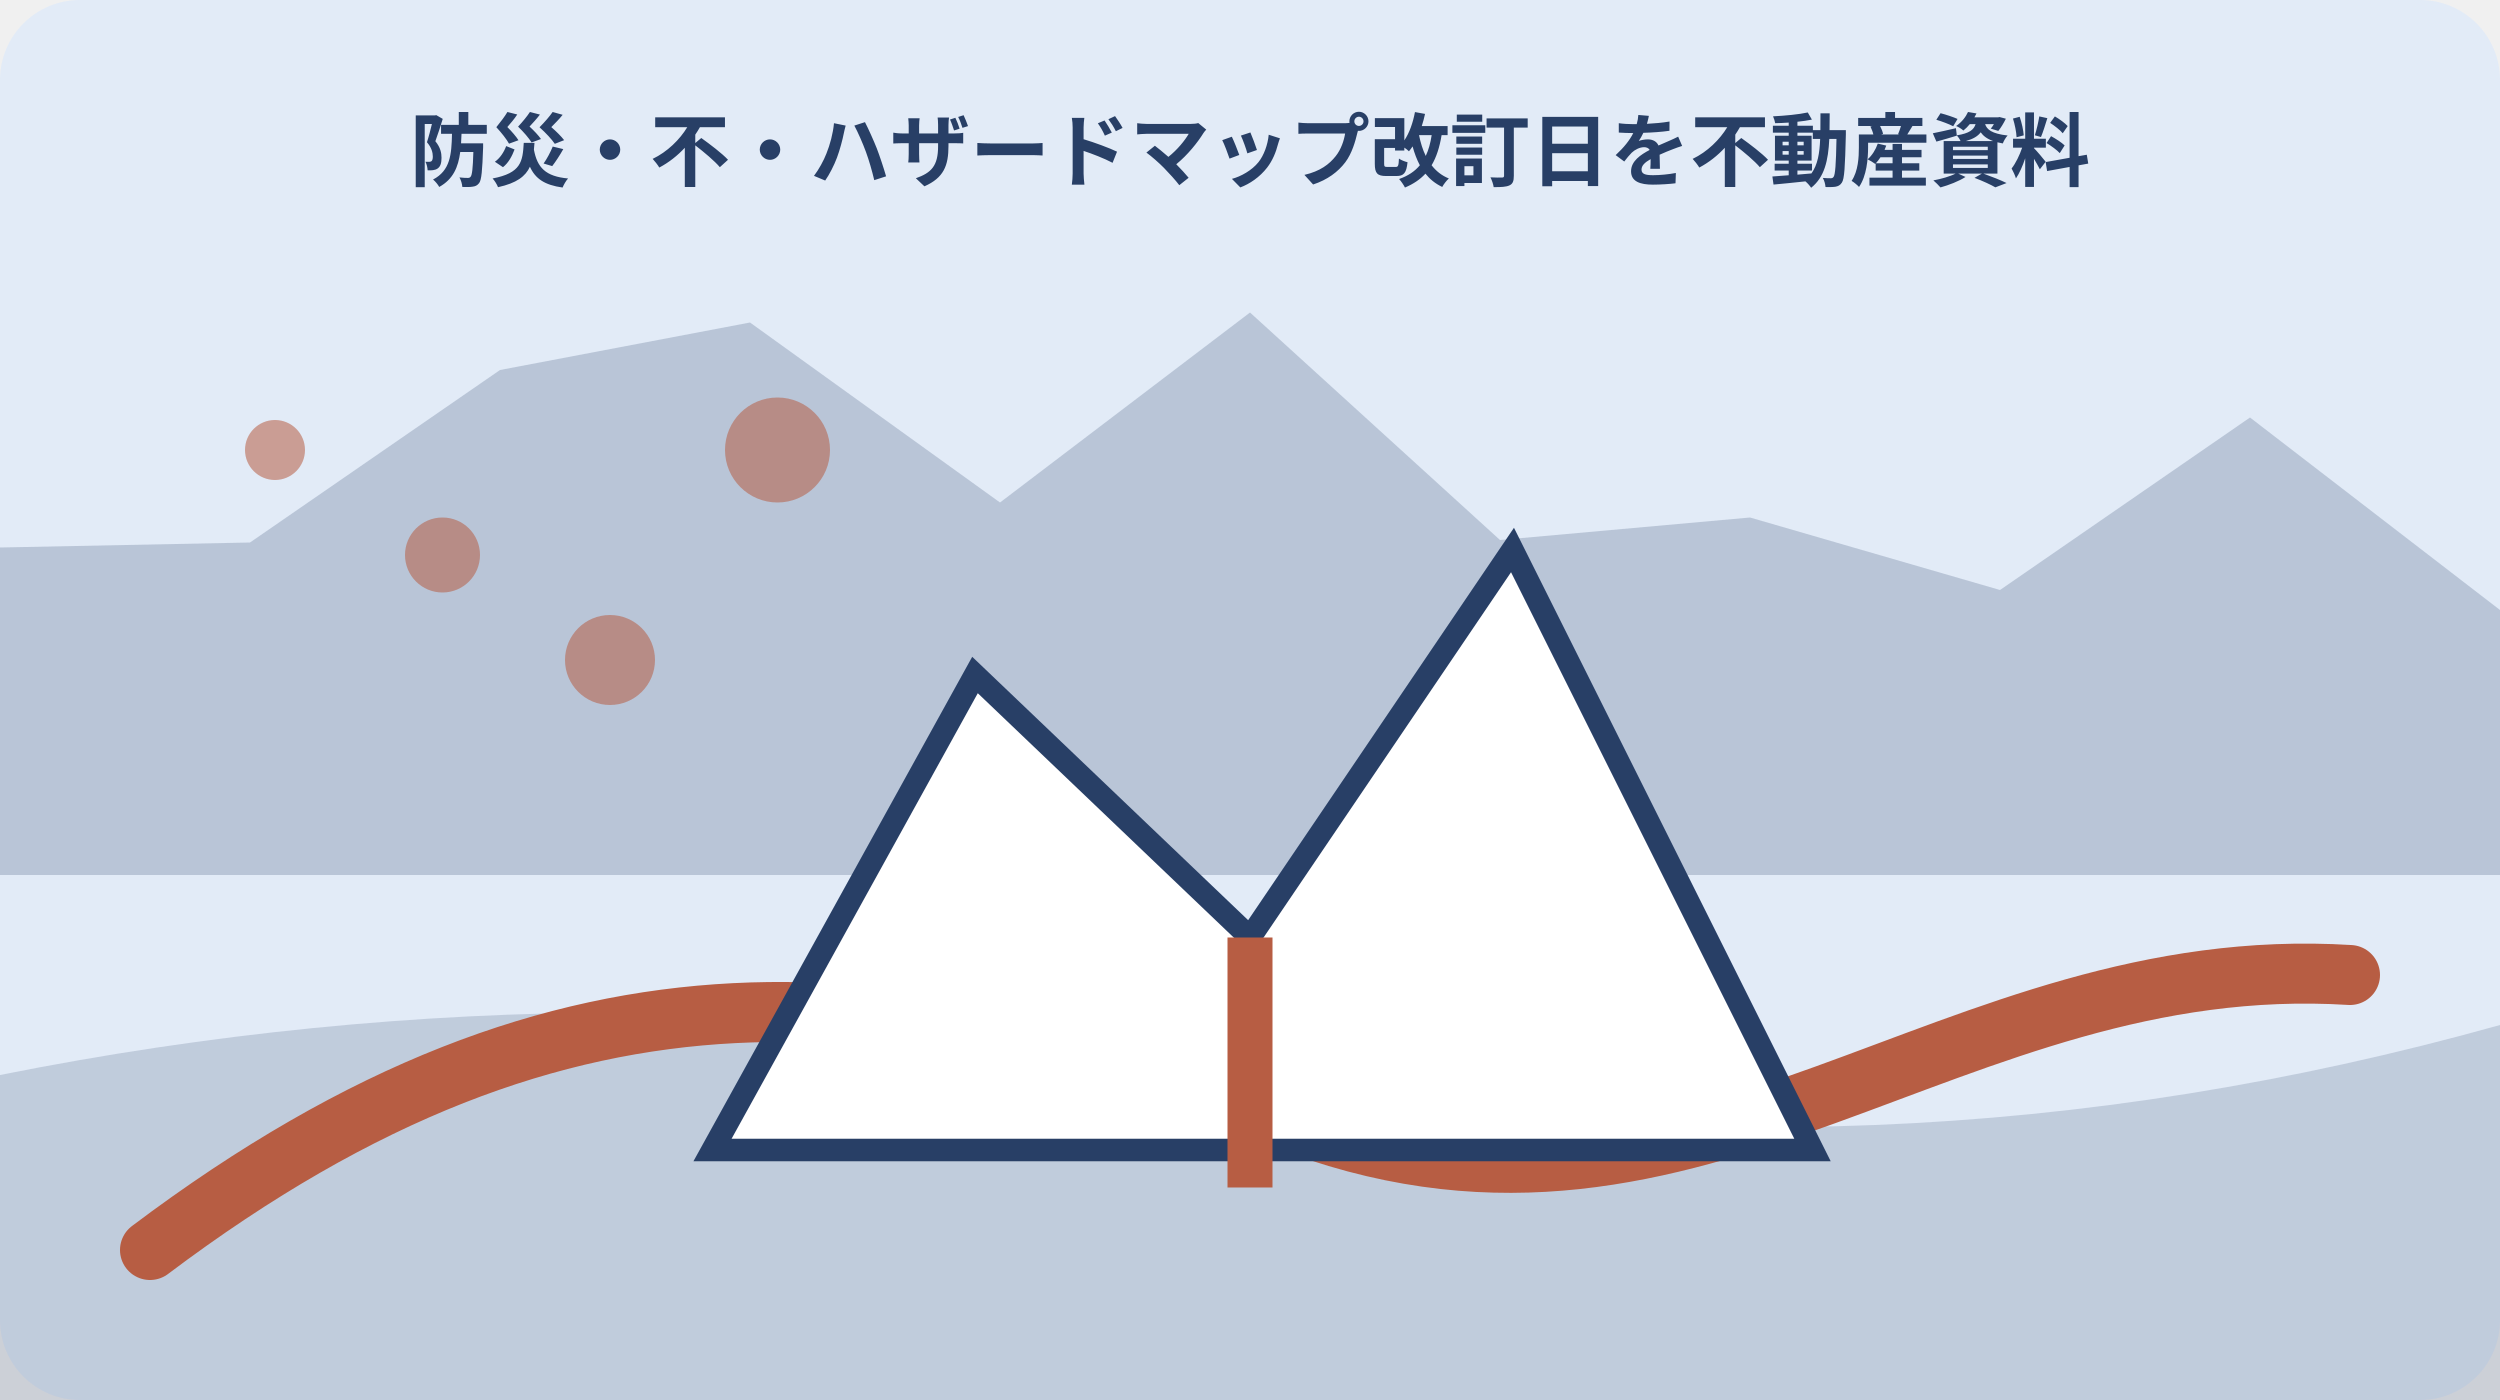
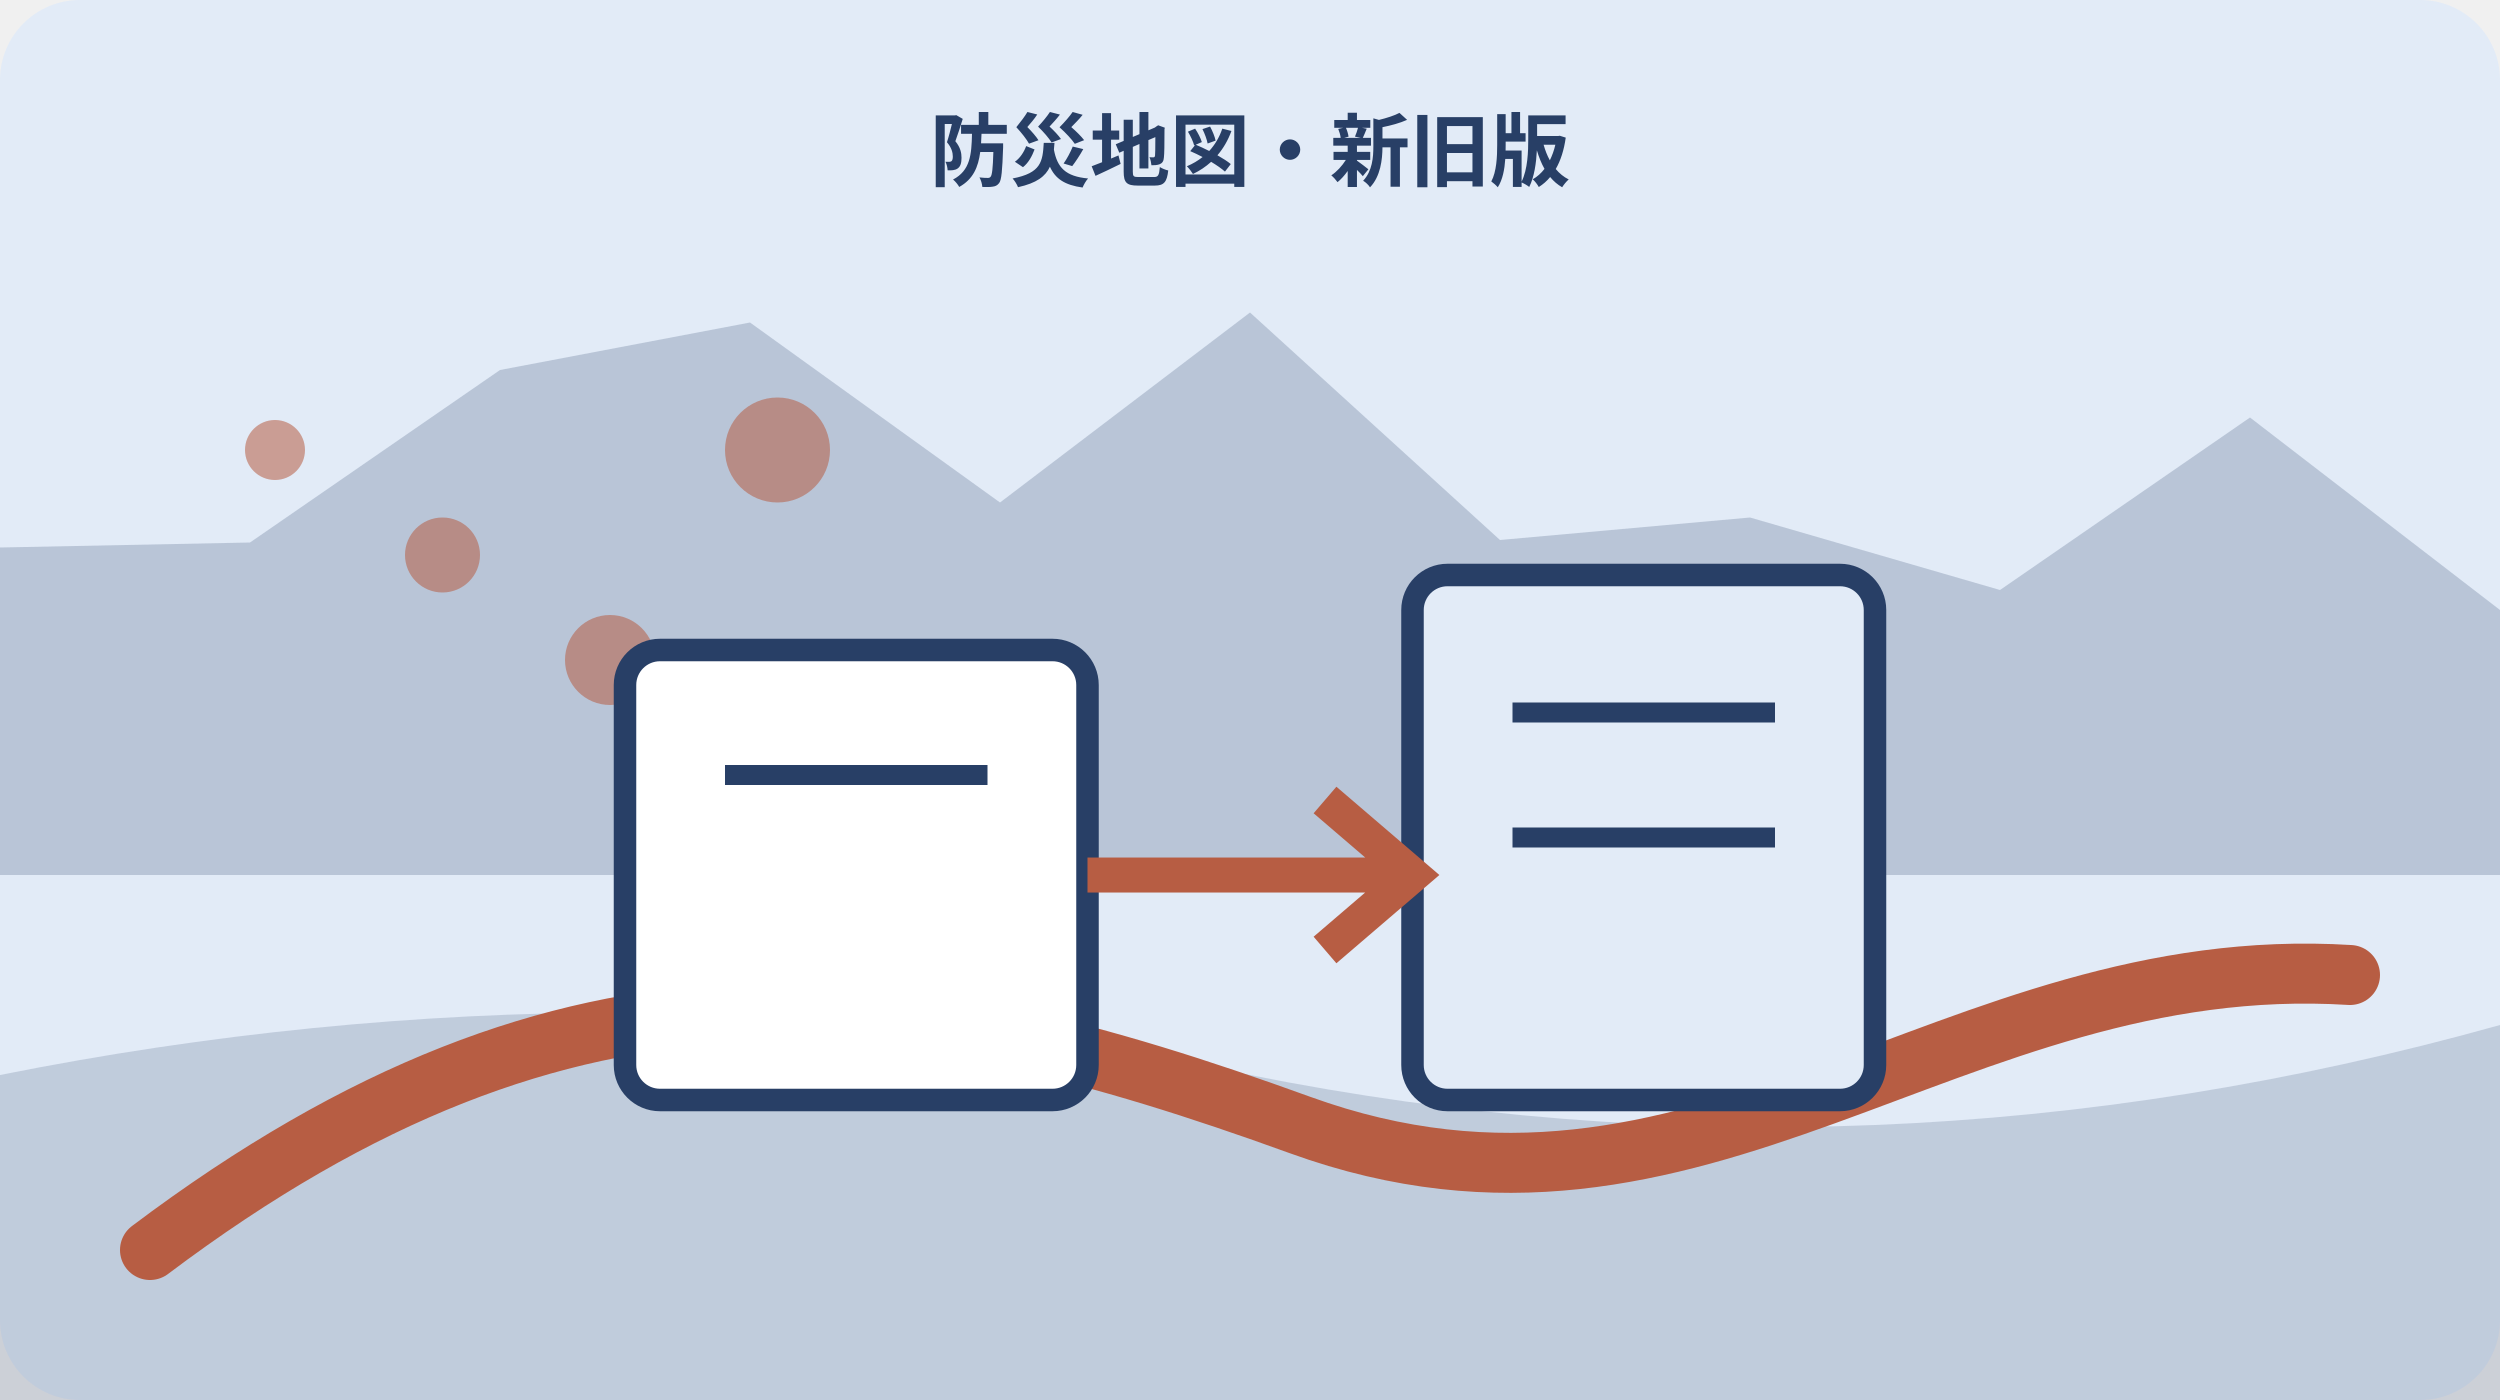
<svg xmlns="http://www.w3.org/2000/svg" width="1000" height="560" viewBox="0 0 1000 560" role="img" aria-labelledby="title desc" data-illustration="mori-editorial" data-topic-id="253" data-scene-index="3">
  <rect width="1000" height="560" rx="32" fill="#e2ebf7" />
  <polygon points="0,219 100,217 200,148 300,129 400,201 500,125 600,216 700,207 800,236 900,167 1000,244 1000,350 0,350" fill="#283f66" opacity=".22" />
  <path d="M0 430 Q250 380 500 430 T1000 410 V560 H0Z" fill="#283f66" opacity=".18" />
  <path d="M60 500 C230 372 360 392 520 450 S780 380 940 390" fill="none" stroke="#b75d43" stroke-width="24" stroke-linecap="round" />
  <circle cx="110" cy="180" r="12" fill="#b75d43" opacity=".55" />
  <circle cx="177" cy="222" r="15" fill="#b75d43" opacity=".55" />
  <circle cx="244" cy="264" r="18" fill="#b75d43" opacity=".55" />
  <circle cx="311" cy="180" r="21" fill="#b75d43" opacity=".55" />
-   <g data-scene="land">
-     <path d="M285 460 390 270l110 105 105-155 120 240Z" fill="#fff" stroke="#283f66" stroke-width="9" />
-     <path d="M500 375v100" stroke="#b75d43" stroke-width="18" />
+   <g data-scene="hazard-map-version-timeline">
+     <rect x="250" y="260" width="185" height="180" rx="14" fill="#fff" stroke="#283f66" stroke-width="9" />
+     <rect x="565" y="230" width="185" height="210" rx="14" fill="#e2ebf7" stroke="#283f66" stroke-width="9" />
+     <path d="M435 350h130m-35-30 35 30-35 30" fill="none" stroke="#b75d43" stroke-width="14" />
+     <path d="M290 310h105M605 285h105M605 335h105" stroke="#283f66" stroke-width="8" />
  </g>
-   <text x="500" y="72" text-anchor="middle" font-family="sans-serif" font-size="32" font-weight="700" fill="#283f66">防災・不・ハザードマップ改訂日を不動産資料</text>
+   <text x="500" y="72" text-anchor="middle" font-family="sans-serif" font-size="32" font-weight="700" fill="#283f66">防災地図・新旧版</text>
</svg>
